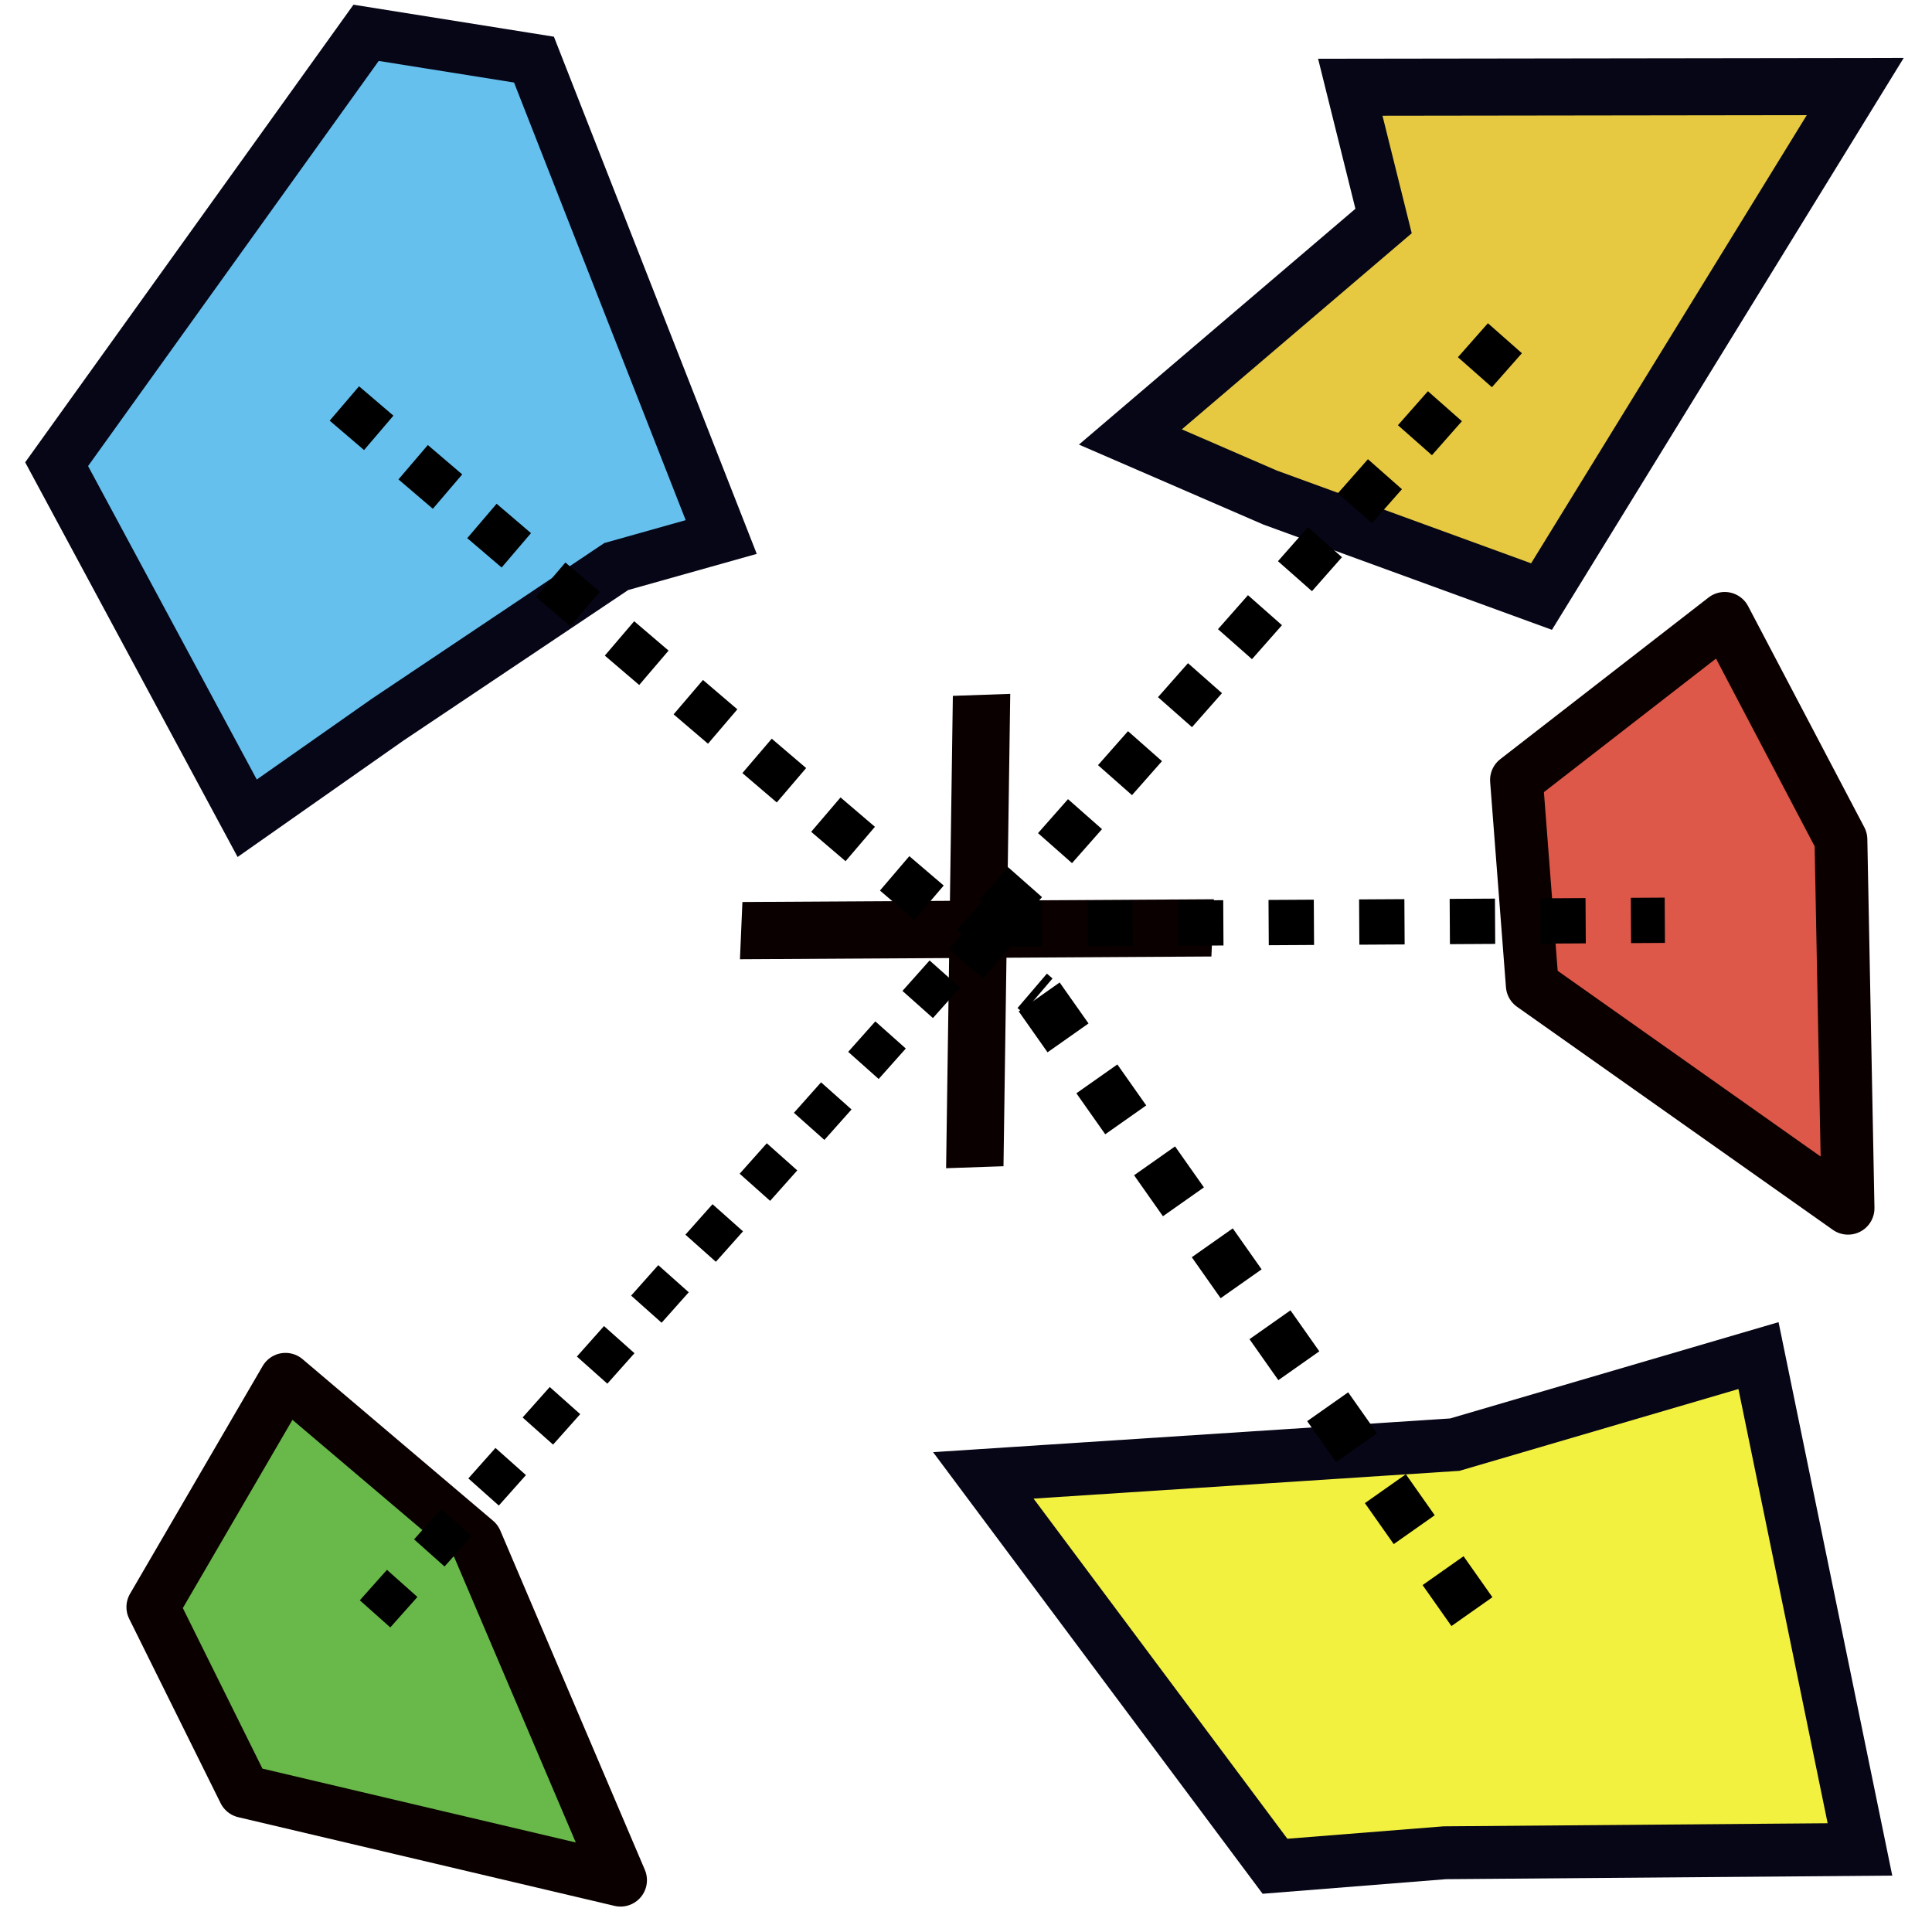
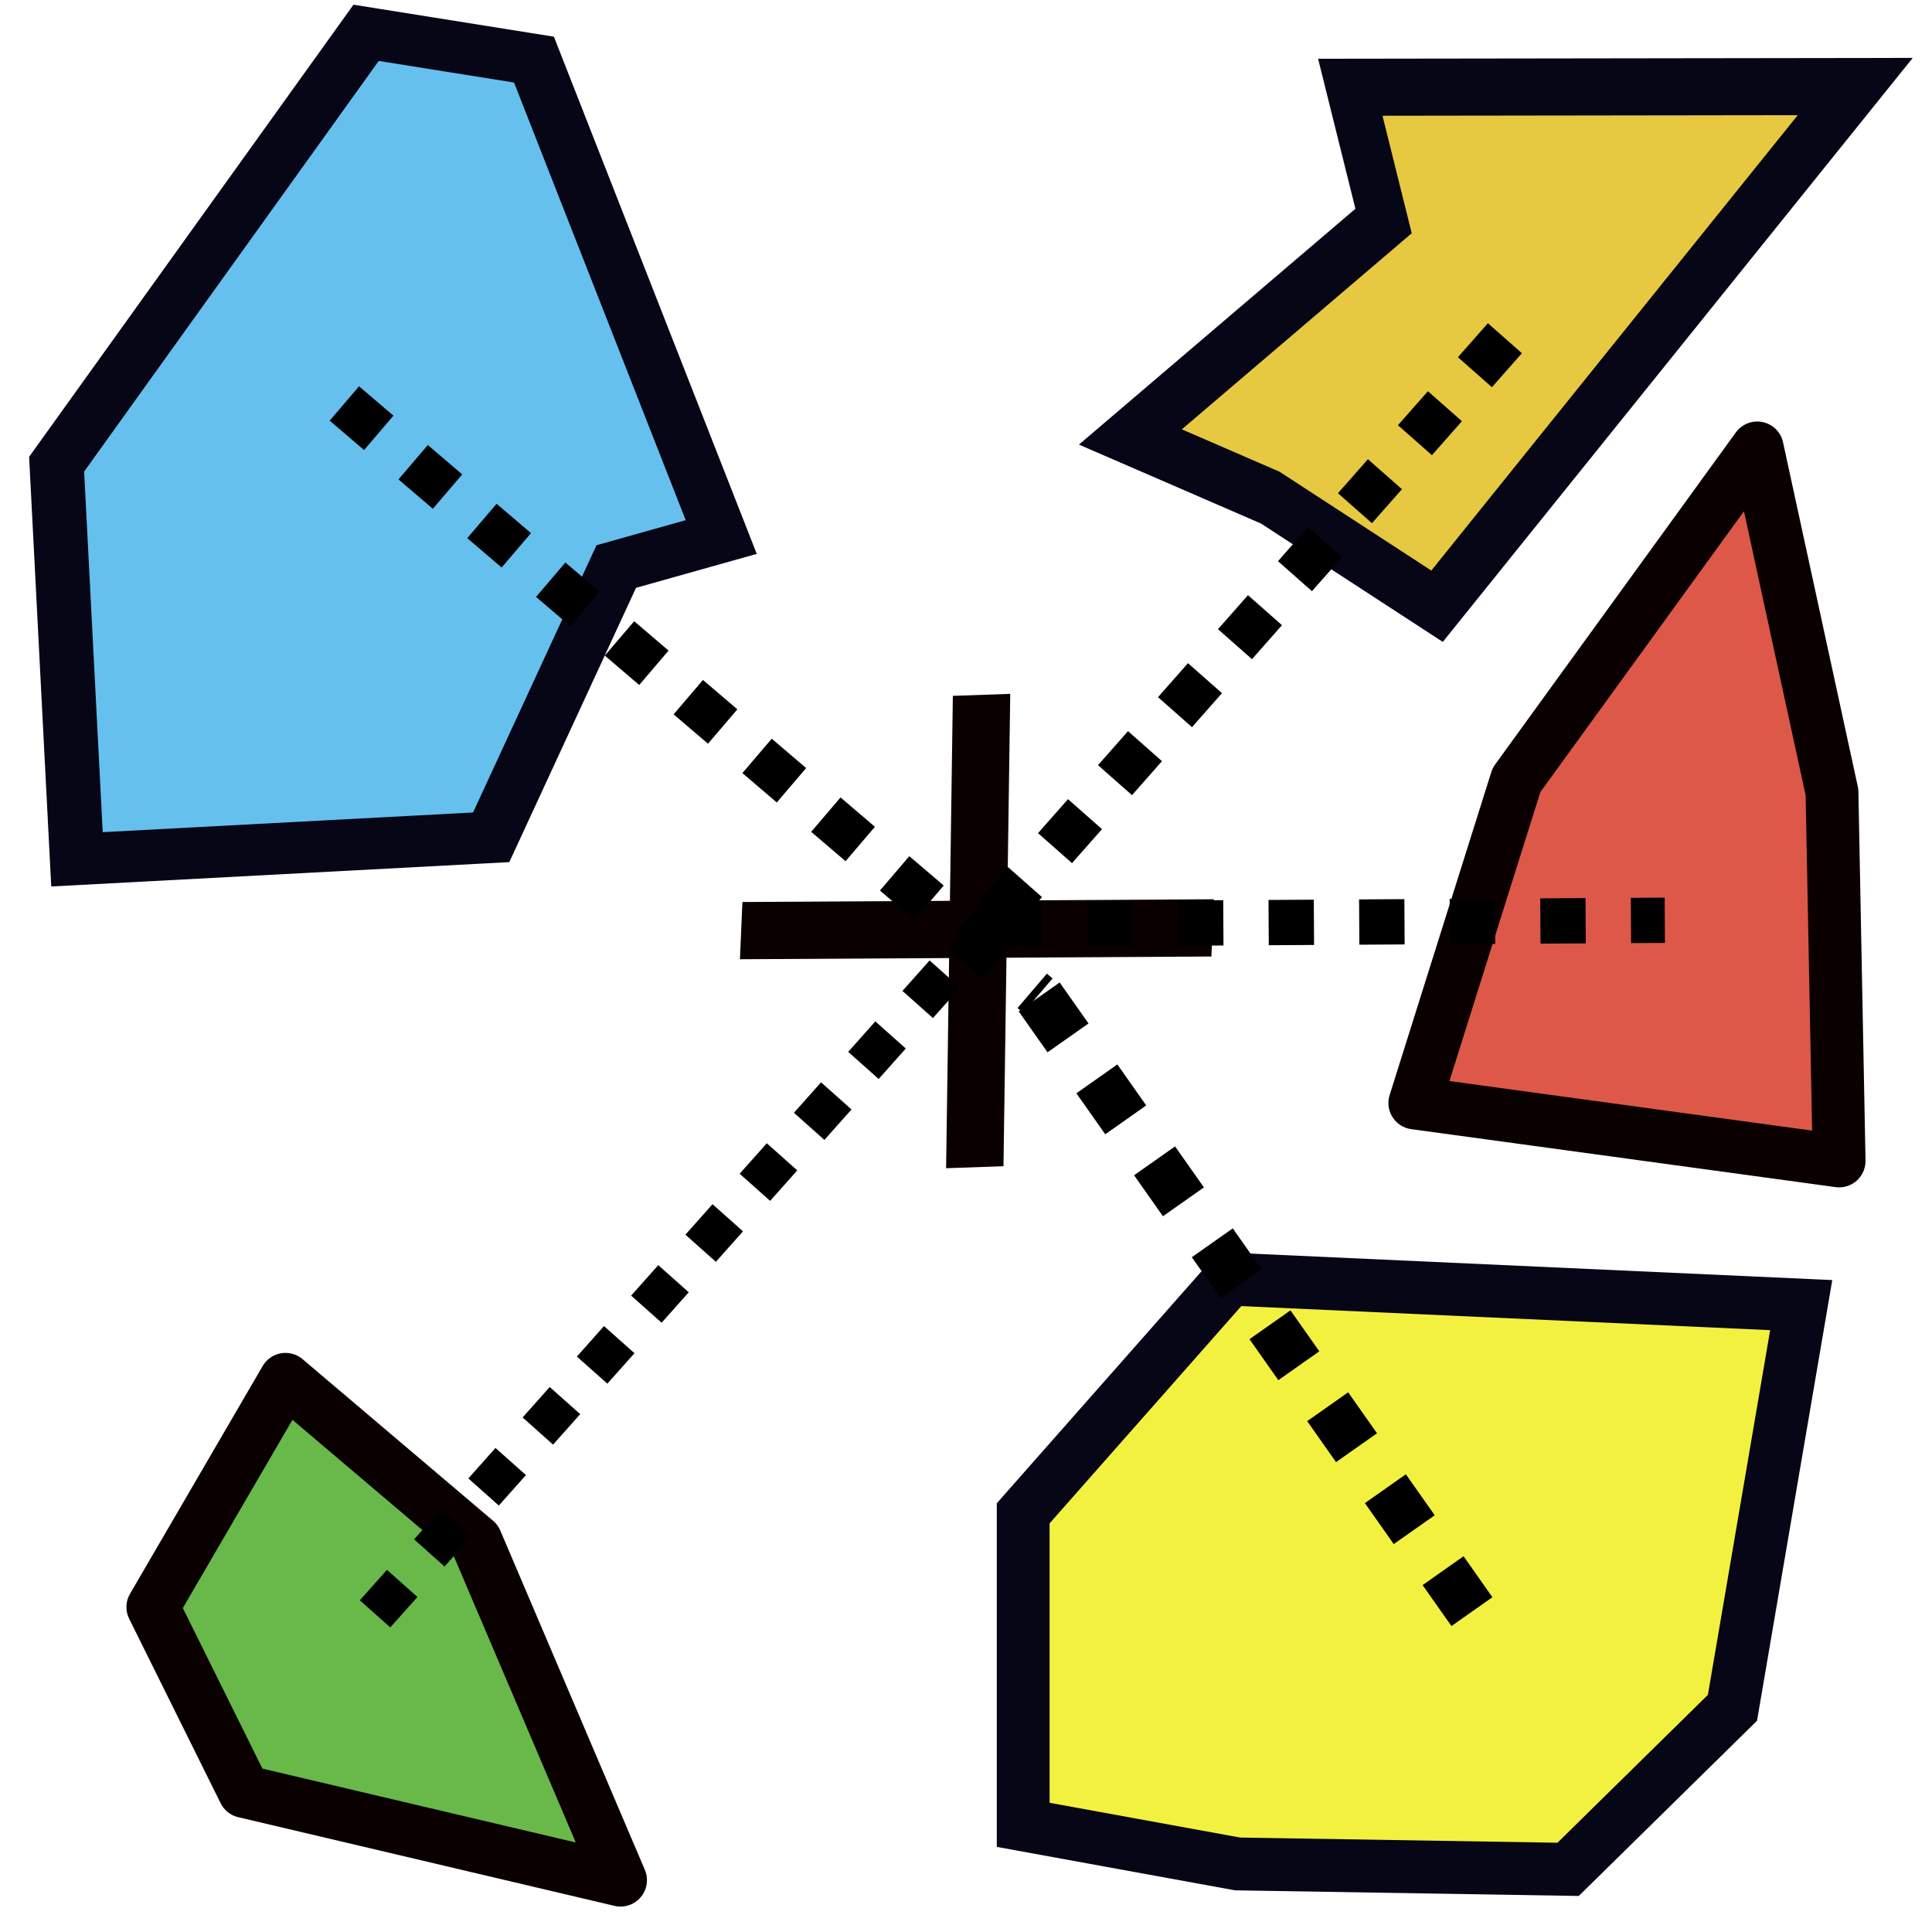
<svg xmlns="http://www.w3.org/2000/svg" width="512mm" height="512mm" viewBox="0 0 512 512" version="1.1" id="svg5">
  <defs id="defs2">
    </defs>
  <g id="layer1">
    <g id="g1867" style="fill:#3ea3ee;fill-opacity:1;stroke:#0b0000;stroke-opacity:1" transform="matrix(0.4535764,0.458473,-0.4814498,0.4763078,260.4511,20.20211)">
      <path style="fill:#3ea3ee;fill-opacity:1;stroke:#0b0000;stroke-width:22.994;stroke-linecap:butt;stroke-linejoin:miter;stroke-miterlimit:4;stroke-dasharray:none;stroke-opacity:1" d="M 180.351,170.598 316.386,302.473" id="path971" />
      <path style="fill:#3ea3ee;fill-opacity:1;stroke:#0b0000;stroke-width:22.947;stroke-linecap:butt;stroke-linejoin:miter;stroke-miterlimit:4;stroke-dasharray:none;stroke-opacity:1" d="M 315.204,170.44 179.756,302.346" id="path971-5" />
    </g>
    <path style="fill:#68b949;fill-opacity:1;stroke:#0b0000;stroke-width:52.913;stroke-linecap:round;stroke-linejoin:round;stroke-miterlimit:4;stroke-dasharray:none;paint-order:markers fill stroke" id="path1351" d="m 1202.265,726.354 -1.754,263.987 L 954.45,944.851 659.828,722.116 1030.935,611.683 Z" transform="matrix(-0.229518,-0.1316275,0.1316275,-0.229518,220.8415,750.8508)" />
    <path style="fill:none;stroke:#000000;stroke-width:10.812;stroke-linecap:butt;stroke-linejoin:miter;stroke-miterlimit:4;stroke-dasharray:10.812, 10.812;stroke-dashoffset:0;stroke-opacity:1" d="M 264.769,241.975 94.457,433.234" id="path2081" />
-     <path style="fill:#f3f140;fill-opacity:1;stroke:#060617;stroke-width:66.545;stroke-linecap:square;stroke-miterlimit:4;stroke-dasharray:none;stroke-dashoffset:0;stroke-opacity:1;paint-order:fill markers stroke" id="path1436" transform="matrix(-0.09219065,-0.1894376,0.1889083,-0.09193304,257.4674,792.9268)" d="m 1484.225,1402.241 -66.445,393.64 -614.404,-157.506 224.761,-472.736 78.177,-200.036 602.661,-115.059 z" />
+     <path id="path1436" style="fill:#f3f140;stroke:#060617;stroke-width:66.545;stroke-linecap:square;paint-order:fill markers stroke" transform="matrix(-0.09219065,-0.1894376,0.1889083,-0.09193304,257.4674,792.9268)" d="m 1795.264,1238.509 -343.905,633.688 -417.636,-300.267 -92.247,-275.572 188.094,-371.953 162.186,-221.523 352.35,171.929 z" />
    <path style="fill:none;stroke:#000000;stroke-width:13.282;stroke-linecap:butt;stroke-linejoin:miter;stroke-miterlimit:4;stroke-dasharray:13.282, 13.282;stroke-dashoffset:0;stroke-opacity:1" d="M 275.392,264.189 391.566,429.217" id="path2081-4" />
-     <path style="fill:#e6c940;fill-opacity:1;stroke:#060617;stroke-width:177.173;stroke-linecap:square;stroke-miterlimit:4;stroke-dasharray:none;stroke-dashoffset:0;stroke-opacity:1;paint-order:fill markers stroke" id="path1330" transform="matrix(0.07181277,-0.01206144,0.01420281,0.08456232,368.7233,53.79746)" d="M 301.748,1276.446 -612.317,835.903 -1077.682,579.514 -38.779,50.888 -77.599,-373.873 1735.114,-117.484 Z" />
-     <path style="fill:#dd5849;fill-opacity:1;stroke:#0b0000;stroke-width:52.913;stroke-linecap:round;stroke-linejoin:round;stroke-miterlimit:4;stroke-dasharray:none;paint-order:markers fill stroke" id="path1351-5" transform="matrix(-0.1636052,-0.2079367,0.2079367,-0.1636052,447.5477,575.5371)" d="m 1202.265,726.354 -1.754,263.987 L 954.45,944.851 659.828,722.116 1030.935,611.683 Z" />
+     <path id="path1330" style="fill:#e6c940;stroke:#060617;stroke-width:177.173;stroke-linecap:square;paint-order:fill markers stroke" transform="matrix(0.07181277,-0.01206144,0.01420281,0.08456232,368.7233,53.79746)" d="M -79.062,1252.39 -612.317,835.903 -1077.682,579.514 -38.779,50.888 -77.599,-373.873 1735.114,-117.484 Z" />
+     <path id="path1351-5" style="fill:#dd5849;stroke:#0b0000;stroke-width:52.913;stroke-linecap:round;stroke-linejoin:round;paint-order:markers fill stroke" transform="matrix(-0.1636052,-0.2079367,0.2079367,-0.1636052,447.5477,575.5371)" d="M 1202.265,726.354 1314.567,1121.522 997.2,967.109 702.578,744.374 1010.985,446.286 Z" />
    <path style="fill:none;stroke:#000000;stroke-width:12.002;stroke-linecap:butt;stroke-linejoin:miter;stroke-miterlimit:4;stroke-dasharray:12.002, 12.002;stroke-dashoffset:0;stroke-opacity:1" d="m 264.193,244.913 176.999,-1.032" id="path2081-4-5" />
-     <path style="fill:#65c0ee;fill-opacity:1;stroke:#060617;stroke-width:73.715;stroke-linecap:square;stroke-miterlimit:4;stroke-dasharray:none;stroke-dashoffset:0;stroke-opacity:1;paint-order:fill markers stroke" id="path1434" transform="matrix(0.1948591,0,0,0.185108,36.39806,-64.03766)" d="m 651.331,1157.023 -310.795,219.148 -191.15,141.225 -259.163,-506.894 420.877,-617.572 228.311,38.355 254.665,683.493 z" />
+     <path id="path1434" style="fill:#65c0ee;stroke:#060617;stroke-width:73.715;stroke-linecap:square;paint-order:fill markers stroke" transform="matrix(0.1948591,0,0,0.185108,36.39806,-64.03766)" d="m 651.331,1157.023 -170.112,387.641 -563.329,31.537 -27.665,-565.698 420.877,-617.572 228.311,38.355 254.665,683.493 z" />
    <path style="fill:none;stroke:#000000;stroke-width:11.985;stroke-linecap:butt;stroke-linejoin:miter;stroke-miterlimit:4;stroke-dasharray:11.985, 11.985;stroke-dashoffset:0;stroke-opacity:1" d="M 91.258,106.928 275.041,263.856" id="path2081-4-6" />
    <path style="fill:none;stroke:#000000;stroke-width:12.014;stroke-linecap:butt;stroke-linejoin:miter;stroke-miterlimit:4;stroke-dasharray:12.014, 12.014;stroke-dashoffset:0;stroke-opacity:1" d="M 398.817,89.634 264.02,242.414" id="path2081-4-2" />
  </g>
</svg>
